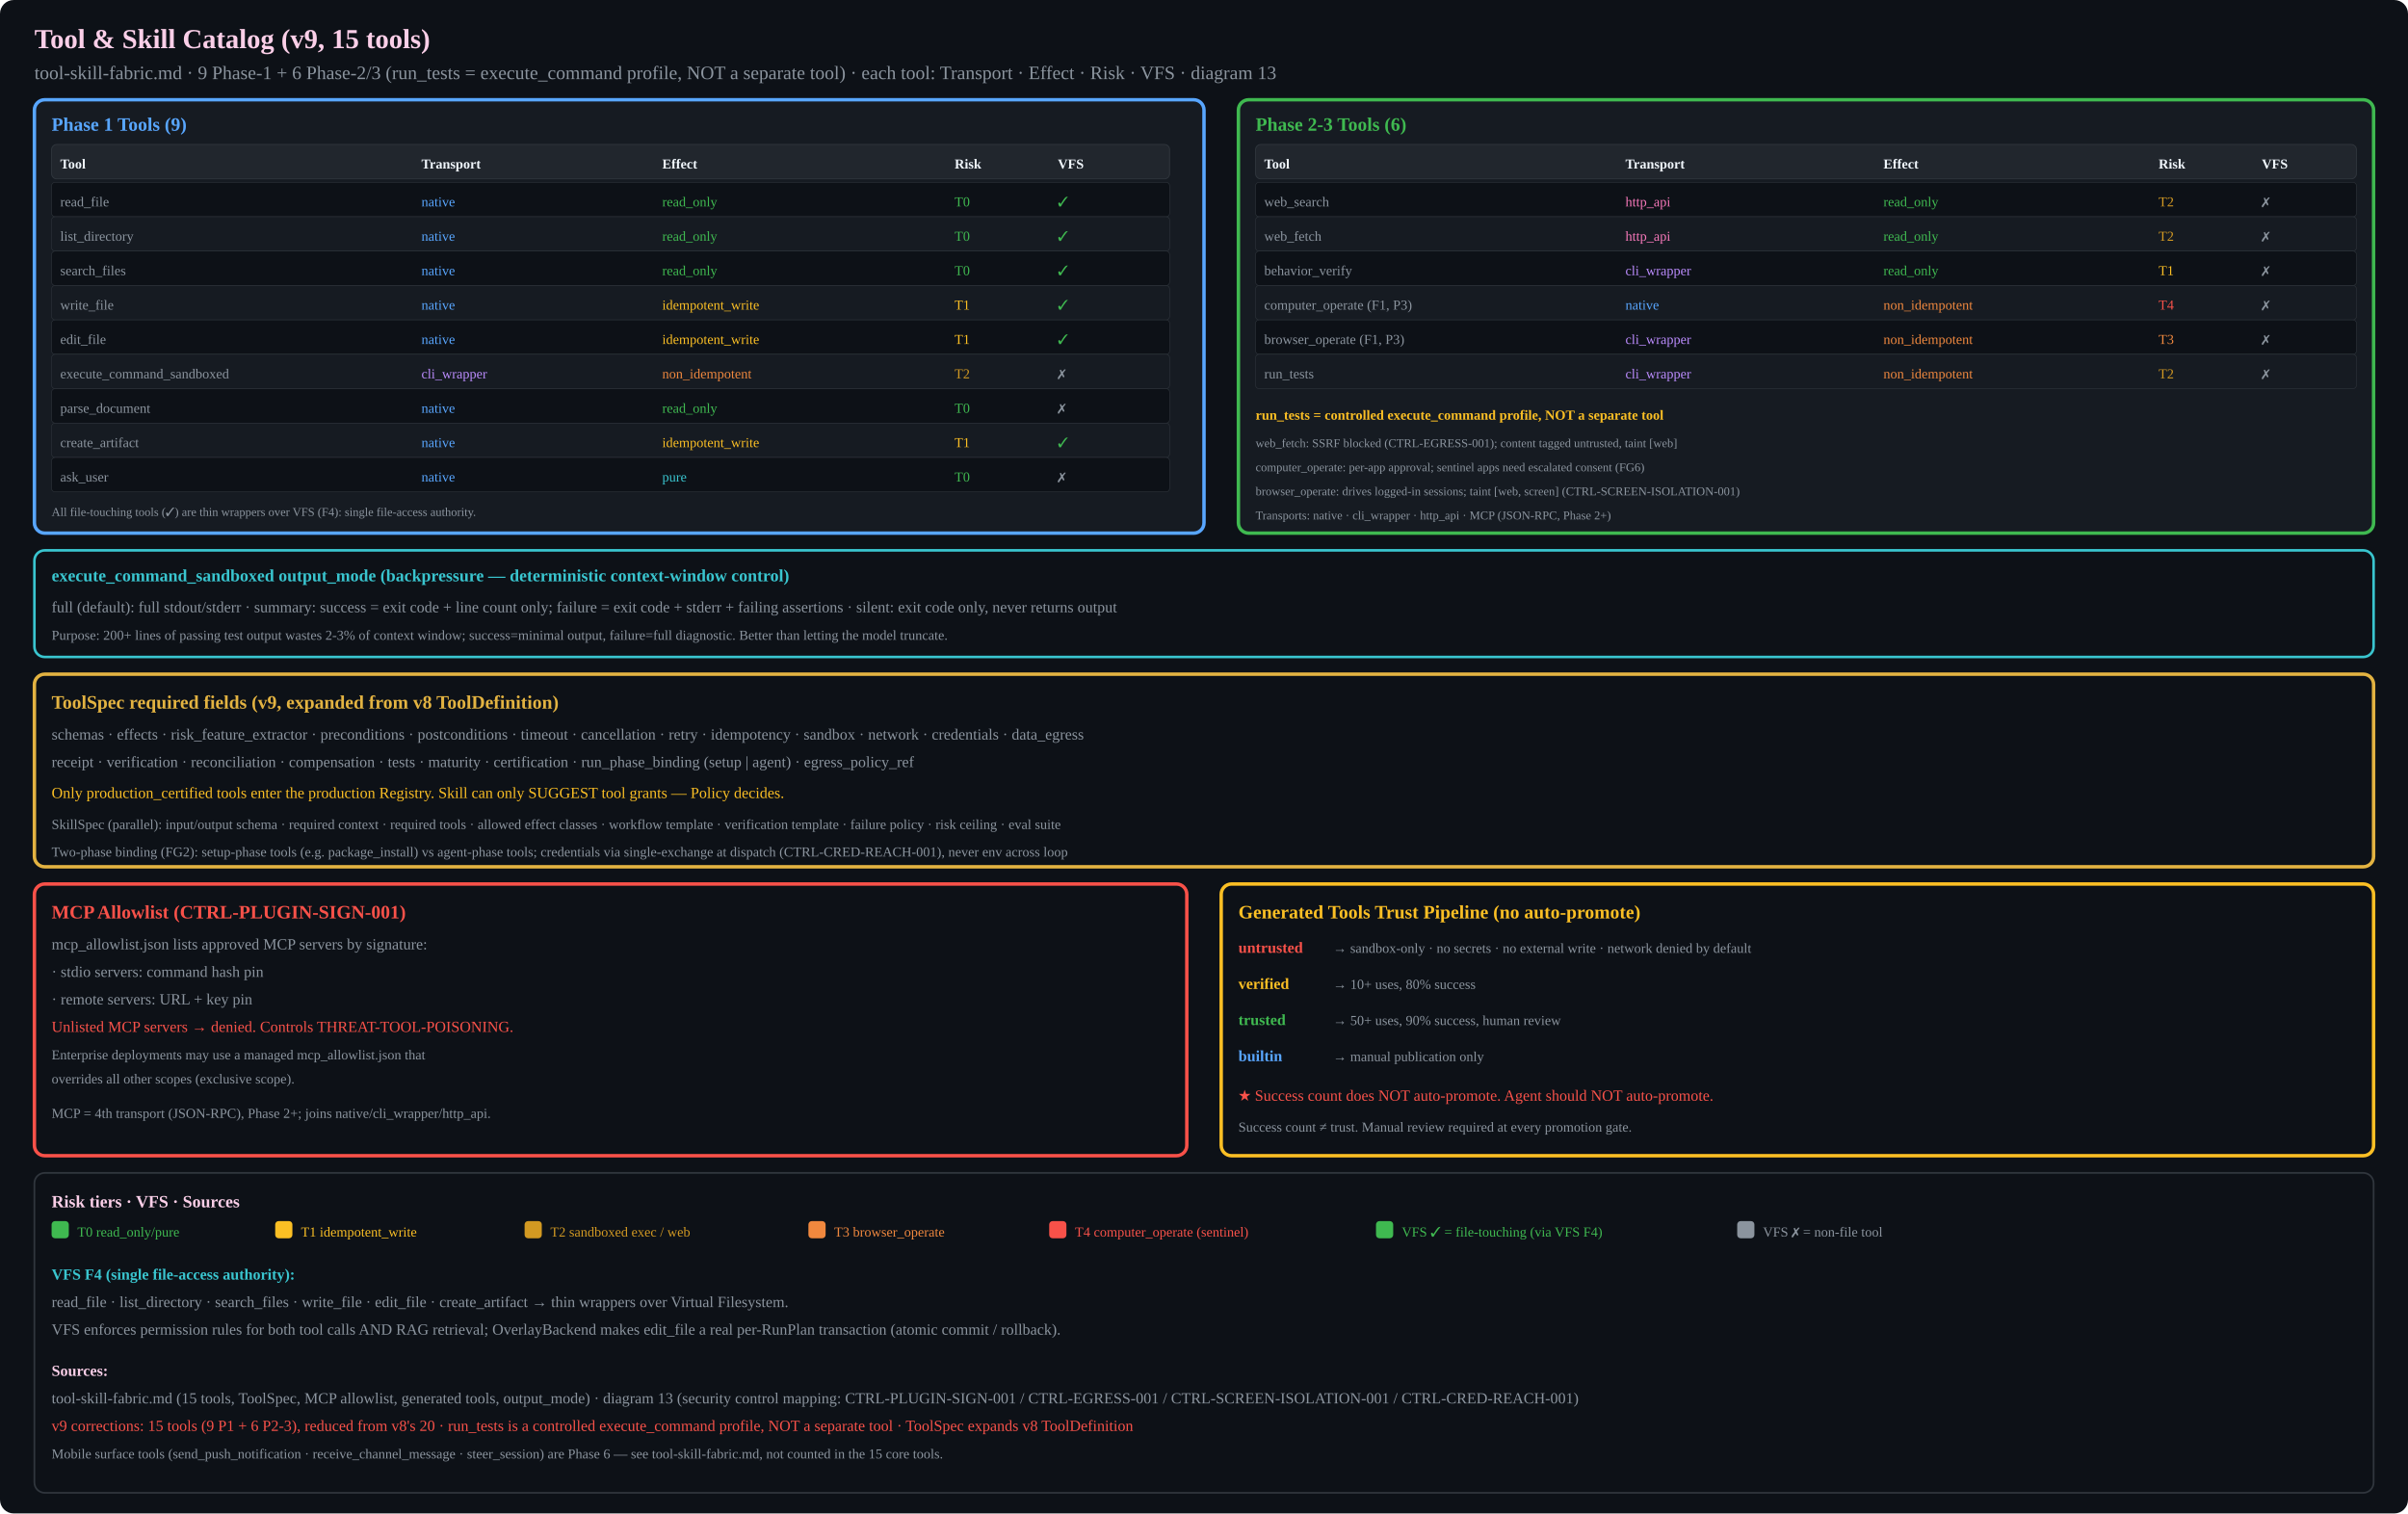
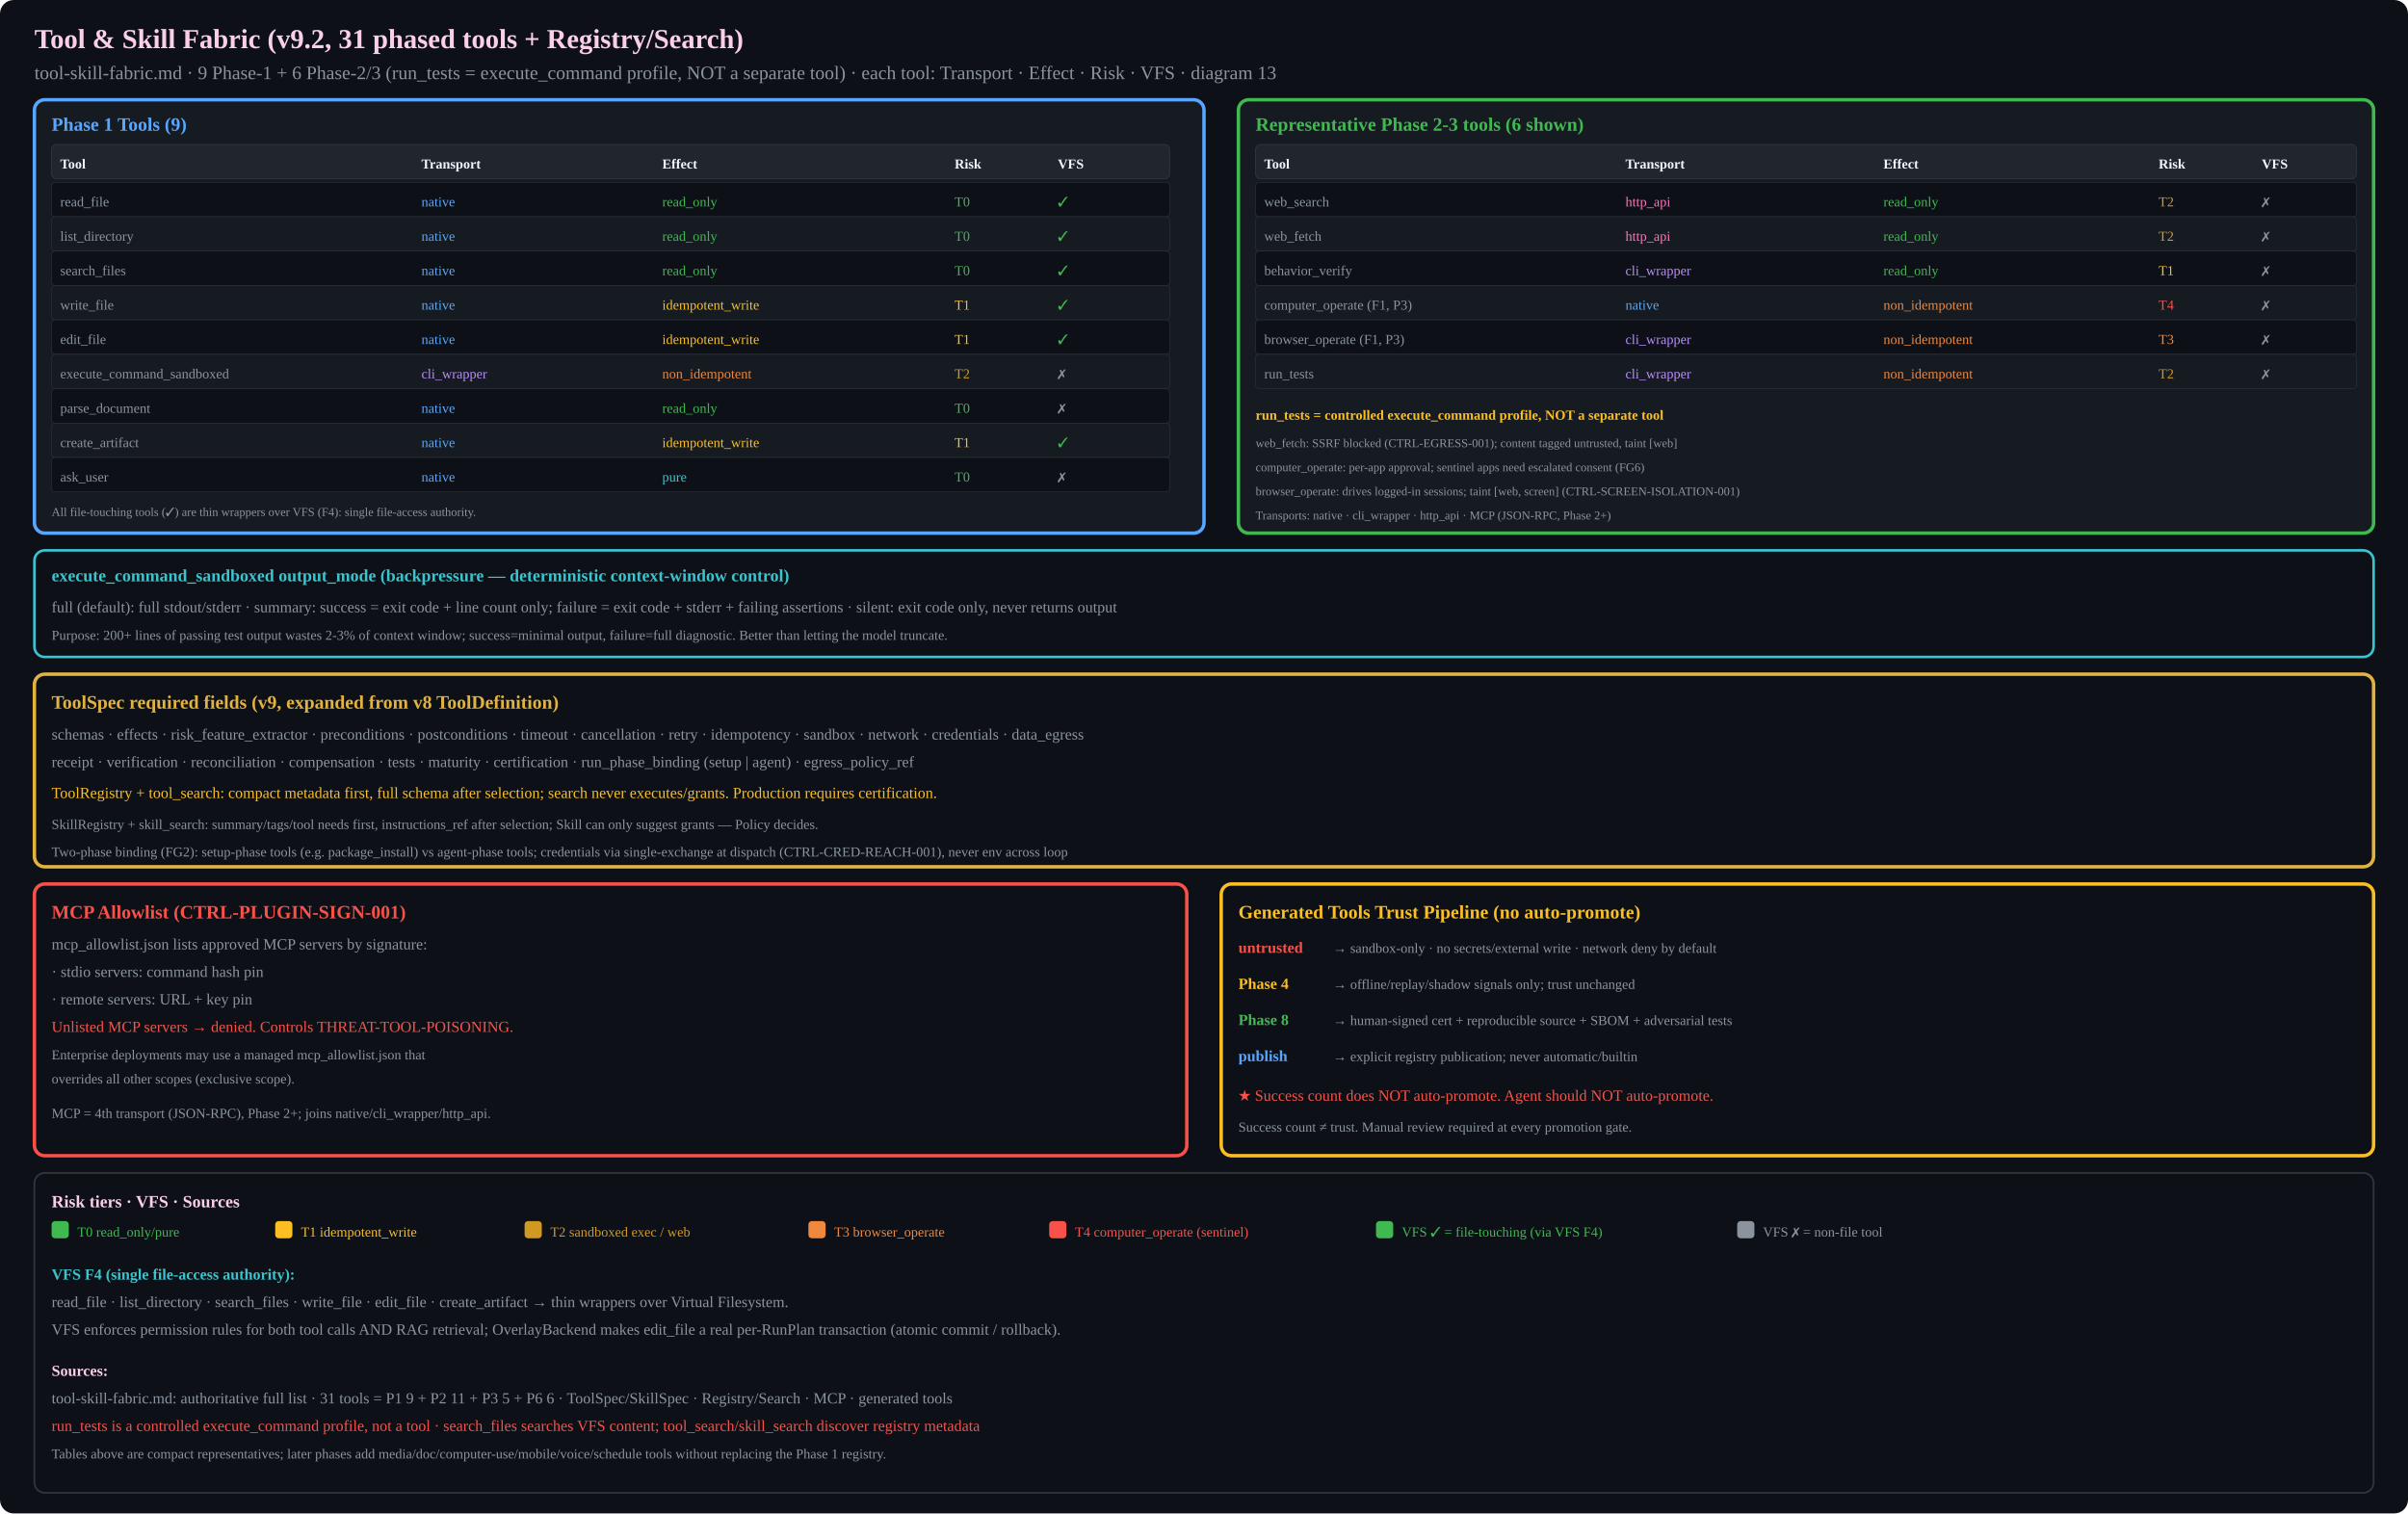
<svg xmlns="http://www.w3.org/2000/svg" width="1400" height="880" viewBox="0 0 1400 880">
  <defs>
    <marker id="ar" markerWidth="8" markerHeight="8" refX="7" refY="4" orient="auto">
      <path d="M0,0 L8,4 L0,8 Z" fill="#8b949e" />
    </marker>
  </defs>
  <rect x="0" y="0" width="1400" height="880" fill="#0d1117" rx="8" />
-   <text x="20" y="28" fill="#fbcfe8" font-size="16" font-weight="bold">Tool &amp; Skill Catalog (v9, 15 tools)</text>
+   <text x="20" y="28" fill="#fbcfe8" font-size="16" font-weight="bold">Tool &amp; Skill Fabric (v9.2, 31 phased tools + Registry/Search)</text>
  <text x="20" y="46" fill="#8b949e" font-size="11">tool-skill-fabric.md · 9 Phase-1 + 6 Phase-2/3 (run_tests = execute_command profile, NOT a separate tool) · each tool: Transport · Effect · Risk · VFS · diagram 13</text>
  <rect x="20" y="58" width="680" height="252" fill="#161b22" stroke="#58a6ff" stroke-width="2" rx="6" />
  <text x="30" y="76" fill="#58a6ff" font-size="11" font-weight="bold">Phase 1 Tools (9)</text>
  <rect x="30" y="84" width="650" height="20" fill="#21262d" stroke="#30363d" stroke-width="0.5" rx="3" />
  <text x="35" y="98" fill="#f0f6fc" font-size="8" font-weight="bold">Tool</text>
  <text x="245" y="98" fill="#f0f6fc" font-size="8" font-weight="bold">Transport</text>
  <text x="385" y="98" fill="#f0f6fc" font-size="8" font-weight="bold">Effect</text>
  <text x="555" y="98" fill="#f0f6fc" font-size="8" font-weight="bold">Risk</text>
  <text x="615" y="98" fill="#f0f6fc" font-size="8" font-weight="bold">VFS</text>
  <rect x="30" y="106" width="650" height="20" fill="#0d1117" stroke="#30363d" stroke-width="0.3" rx="2" />
  <text x="35" y="120" fill="#8b949e" font-size="8">read_file</text>
  <text x="245" y="120" fill="#58a6ff" font-size="8">native</text>
  <text x="385" y="120" fill="#3fb950" font-size="8">read_only</text>
  <text x="555" y="120" fill="#3fb950" font-size="8">T0</text>
  <text x="615" y="120" fill="#3fb950" font-size="8">✓</text>
  <rect x="30" y="126" width="650" height="20" fill="#161b22" stroke="#30363d" stroke-width="0.3" rx="2" />
  <text x="35" y="140" fill="#8b949e" font-size="8">list_directory</text>
  <text x="245" y="140" fill="#58a6ff" font-size="8">native</text>
  <text x="385" y="140" fill="#3fb950" font-size="8">read_only</text>
  <text x="555" y="140" fill="#3fb950" font-size="8">T0</text>
  <text x="615" y="140" fill="#3fb950" font-size="8">✓</text>
  <rect x="30" y="146" width="650" height="20" fill="#0d1117" stroke="#30363d" stroke-width="0.3" rx="2" />
  <text x="35" y="160" fill="#8b949e" font-size="8">search_files</text>
  <text x="245" y="160" fill="#58a6ff" font-size="8">native</text>
  <text x="385" y="160" fill="#3fb950" font-size="8">read_only</text>
  <text x="555" y="160" fill="#3fb950" font-size="8">T0</text>
  <text x="615" y="160" fill="#3fb950" font-size="8">✓</text>
  <rect x="30" y="166" width="650" height="20" fill="#161b22" stroke="#30363d" stroke-width="0.3" rx="2" />
  <text x="35" y="180" fill="#8b949e" font-size="8">write_file</text>
  <text x="245" y="180" fill="#58a6ff" font-size="8">native</text>
  <text x="385" y="180" fill="#fbbf24" font-size="8">idempotent_write</text>
  <text x="555" y="180" fill="#fbbf24" font-size="8">T1</text>
  <text x="615" y="180" fill="#3fb950" font-size="8">✓</text>
  <rect x="30" y="186" width="650" height="20" fill="#0d1117" stroke="#30363d" stroke-width="0.3" rx="2" />
  <text x="35" y="200" fill="#8b949e" font-size="8">edit_file</text>
  <text x="245" y="200" fill="#58a6ff" font-size="8">native</text>
  <text x="385" y="200" fill="#fbbf24" font-size="8">idempotent_write</text>
  <text x="555" y="200" fill="#fbbf24" font-size="8">T1</text>
  <text x="615" y="200" fill="#3fb950" font-size="8">✓</text>
  <rect x="30" y="206" width="650" height="20" fill="#161b22" stroke="#30363d" stroke-width="0.3" rx="2" />
  <text x="35" y="220" fill="#8b949e" font-size="8">execute_command_sandboxed</text>
  <text x="245" y="220" fill="#bc8cff" font-size="8">cli_wrapper</text>
  <text x="385" y="220" fill="#f0883e" font-size="8">non_idempotent</text>
  <text x="555" y="220" fill="#d29922" font-size="8">T2</text>
  <text x="615" y="220" fill="#8b949e" font-size="8">✗</text>
  <rect x="30" y="226" width="650" height="20" fill="#0d1117" stroke="#30363d" stroke-width="0.3" rx="2" />
  <text x="35" y="240" fill="#8b949e" font-size="8">parse_document</text>
  <text x="245" y="240" fill="#58a6ff" font-size="8">native</text>
  <text x="385" y="240" fill="#3fb950" font-size="8">read_only</text>
  <text x="555" y="240" fill="#3fb950" font-size="8">T0</text>
  <text x="615" y="240" fill="#8b949e" font-size="8">✗</text>
  <rect x="30" y="246" width="650" height="20" fill="#161b22" stroke="#30363d" stroke-width="0.3" rx="2" />
  <text x="35" y="260" fill="#8b949e" font-size="8">create_artifact</text>
  <text x="245" y="260" fill="#58a6ff" font-size="8">native</text>
  <text x="385" y="260" fill="#fbbf24" font-size="8">idempotent_write</text>
  <text x="555" y="260" fill="#fbbf24" font-size="8">T1</text>
  <text x="615" y="260" fill="#3fb950" font-size="8">✓</text>
  <rect x="30" y="266" width="650" height="20" fill="#0d1117" stroke="#30363d" stroke-width="0.3" rx="2" />
  <text x="35" y="280" fill="#8b949e" font-size="8">ask_user</text>
  <text x="245" y="280" fill="#58a6ff" font-size="8">native</text>
  <text x="385" y="280" fill="#39c5cf" font-size="8">pure</text>
  <text x="555" y="280" fill="#3fb950" font-size="8">T0</text>
  <text x="615" y="280" fill="#8b949e" font-size="8">✗</text>
  <text x="30" y="300" fill="#8b949e" font-size="7">All file-touching tools (✓) are thin wrappers over VFS (F4): single file-access authority.</text>
  <rect x="720" y="58" width="660" height="252" fill="#161b22" stroke="#3fb950" stroke-width="2" rx="6" />
-   <text x="730" y="76" fill="#3fb950" font-size="11" font-weight="bold">Phase 2-3 Tools (6)</text>
+   <text x="730" y="76" fill="#3fb950" font-size="11" font-weight="bold">Representative Phase 2-3 tools (6 shown)</text>
  <rect x="730" y="84" width="640" height="20" fill="#21262d" stroke="#30363d" stroke-width="0.5" rx="3" />
  <text x="735" y="98" fill="#f0f6fc" font-size="8" font-weight="bold">Tool</text>
  <text x="945" y="98" fill="#f0f6fc" font-size="8" font-weight="bold">Transport</text>
  <text x="1095" y="98" fill="#f0f6fc" font-size="8" font-weight="bold">Effect</text>
  <text x="1255" y="98" fill="#f0f6fc" font-size="8" font-weight="bold">Risk</text>
  <text x="1315" y="98" fill="#f0f6fc" font-size="8" font-weight="bold">VFS</text>
  <rect x="730" y="106" width="640" height="20" fill="#0d1117" stroke="#30363d" stroke-width="0.3" rx="2" />
  <text x="735" y="120" fill="#8b949e" font-size="8">web_search</text>
  <text x="945" y="120" fill="#f778ba" font-size="8">http_api</text>
  <text x="1095" y="120" fill="#3fb950" font-size="8">read_only</text>
  <text x="1255" y="120" fill="#d29922" font-size="8">T2</text>
  <text x="1315" y="120" fill="#8b949e" font-size="8">✗</text>
  <rect x="730" y="126" width="640" height="20" fill="#161b22" stroke="#30363d" stroke-width="0.3" rx="2" />
  <text x="735" y="140" fill="#8b949e" font-size="8">web_fetch</text>
  <text x="945" y="140" fill="#f778ba" font-size="8">http_api</text>
  <text x="1095" y="140" fill="#3fb950" font-size="8">read_only</text>
  <text x="1255" y="140" fill="#d29922" font-size="8">T2</text>
  <text x="1315" y="140" fill="#8b949e" font-size="8">✗</text>
  <rect x="730" y="146" width="640" height="20" fill="#0d1117" stroke="#30363d" stroke-width="0.3" rx="2" />
  <text x="735" y="160" fill="#8b949e" font-size="8">behavior_verify</text>
  <text x="945" y="160" fill="#bc8cff" font-size="8">cli_wrapper</text>
  <text x="1095" y="160" fill="#3fb950" font-size="8">read_only</text>
  <text x="1255" y="160" fill="#fbbf24" font-size="8">T1</text>
  <text x="1315" y="160" fill="#8b949e" font-size="8">✗</text>
  <rect x="730" y="166" width="640" height="20" fill="#161b22" stroke="#30363d" stroke-width="0.3" rx="2" />
  <text x="735" y="180" fill="#8b949e" font-size="8">computer_operate (F1, P3)</text>
  <text x="945" y="180" fill="#58a6ff" font-size="8">native</text>
  <text x="1095" y="180" fill="#f0883e" font-size="8">non_idempotent</text>
  <text x="1255" y="180" fill="#f85149" font-size="8">T4</text>
  <text x="1315" y="180" fill="#8b949e" font-size="8">✗</text>
  <rect x="730" y="186" width="640" height="20" fill="#0d1117" stroke="#30363d" stroke-width="0.3" rx="2" />
  <text x="735" y="200" fill="#8b949e" font-size="8">browser_operate (F1, P3)</text>
  <text x="945" y="200" fill="#bc8cff" font-size="8">cli_wrapper</text>
  <text x="1095" y="200" fill="#f0883e" font-size="8">non_idempotent</text>
  <text x="1255" y="200" fill="#f0883e" font-size="8">T3</text>
  <text x="1315" y="200" fill="#8b949e" font-size="8">✗</text>
  <rect x="730" y="206" width="640" height="20" fill="#161b22" stroke="#30363d" stroke-width="0.3" rx="2" />
  <text x="735" y="220" fill="#8b949e" font-size="8">run_tests</text>
  <text x="945" y="220" fill="#bc8cff" font-size="8">cli_wrapper</text>
  <text x="1095" y="220" fill="#f0883e" font-size="8">non_idempotent</text>
  <text x="1255" y="220" fill="#d29922" font-size="8">T2</text>
  <text x="1315" y="220" fill="#8b949e" font-size="8">✗</text>
  <text x="730" y="244" fill="#fbbf24" font-size="8" font-weight="bold">run_tests = controlled execute_command profile, NOT a separate tool</text>
  <text x="730" y="260" fill="#8b949e" font-size="7">web_fetch: SSRF blocked (CTRL-EGRESS-001); content tagged untrusted, taint [web]</text>
  <text x="730" y="274" fill="#8b949e" font-size="7">computer_operate: per-app approval; sentinel apps need escalated consent (FG6)</text>
  <text x="730" y="288" fill="#8b949e" font-size="7">browser_operate: drives logged-in sessions; taint [web, screen] (CTRL-SCREEN-ISOLATION-001)</text>
  <text x="730" y="302" fill="#8b949e" font-size="7">Transports: native · cli_wrapper · http_api · MCP (JSON-RPC, Phase 2+)</text>
  <rect x="20" y="320" width="1360" height="62" fill="#0d1117" stroke="#39c5cf" stroke-width="1.5" rx="6" />
  <text x="30" y="338" fill="#39c5cf" font-size="10" font-weight="bold">execute_command_sandboxed output_mode (backpressure — deterministic context-window control)</text>
  <text x="30" y="356" fill="#8b949e" font-size="9">full (default): full stdout/stderr   ·   summary: success = exit code + line count only; failure = exit code + stderr + failing assertions   ·   silent: exit code only, never returns output</text>
  <text x="30" y="372" fill="#8b949e" font-size="8">Purpose: 200+ lines of passing test output wastes 2-3% of context window; success=minimal output, failure=full diagnostic. Better than letting the model truncate.</text>
  <rect x="20" y="392" width="1360" height="112" fill="#0d1117" stroke="#e3b341" stroke-width="2" rx="6" />
  <text x="30" y="412" fill="#e3b341" font-size="11" font-weight="bold">ToolSpec required fields (v9, expanded from v8 ToolDefinition)</text>
  <text x="30" y="430" fill="#8b949e" font-size="9">schemas · effects · risk_feature_extractor · preconditions · postconditions · timeout · cancellation · retry · idempotency · sandbox · network · credentials · data_egress</text>
  <text x="30" y="446" fill="#8b949e" font-size="9">receipt · verification · reconciliation · compensation · tests · maturity · certification · run_phase_binding (setup | agent) · egress_policy_ref</text>
-   <text x="30" y="464" fill="#fbbf24" font-size="9">Only production_certified tools enter the production Registry. Skill can only SUGGEST tool grants — Policy decides.</text>
-   <text x="30" y="482" fill="#8b949e" font-size="8">SkillSpec (parallel): input/output schema · required context · required tools · allowed effect classes · workflow template · verification template · failure policy · risk ceiling · eval suite</text>
+   <text x="30" y="464" fill="#fbbf24" font-size="9">ToolRegistry + tool_search: compact metadata first, full schema after selection; search never executes/grants. Production requires certification.</text>
+   <text x="30" y="482" fill="#8b949e" font-size="8">SkillRegistry + skill_search: summary/tags/tool needs first, instructions_ref after selection; Skill can only suggest grants — Policy decides.</text>
  <text x="30" y="498" fill="#8b949e" font-size="8">Two-phase binding (FG2): setup-phase tools (e.g. package_install) vs agent-phase tools; credentials via single-exchange at dispatch (CTRL-CRED-REACH-001), never env across loop</text>
  <rect x="20" y="514" width="670" height="158" fill="#0d1117" stroke="#f85149" stroke-width="2" rx="6" />
  <text x="30" y="534" fill="#f85149" font-size="11" font-weight="bold">MCP Allowlist (CTRL-PLUGIN-SIGN-001)</text>
  <text x="30" y="552" fill="#8b949e" font-size="9">mcp_allowlist.json lists approved MCP servers by signature:</text>
  <text x="30" y="568" fill="#8b949e" font-size="9">  · stdio servers: command hash pin</text>
  <text x="30" y="584" fill="#8b949e" font-size="9">  · remote servers: URL + key pin</text>
  <text x="30" y="600" fill="#f85149" font-size="9">Unlisted MCP servers → denied. Controls THREAT-TOOL-POISONING.</text>
  <text x="30" y="616" fill="#8b949e" font-size="8">Enterprise deployments may use a managed mcp_allowlist.json that</text>
  <text x="30" y="630" fill="#8b949e" font-size="8">overrides all other scopes (exclusive scope).</text>
  <text x="30" y="650" fill="#8b949e" font-size="8">MCP = 4th transport (JSON-RPC), Phase 2+; joins native/cli_wrapper/http_api.</text>
  <rect x="710" y="514" width="670" height="158" fill="#0d1117" stroke="#fbbf24" stroke-width="2" rx="6" />
  <text x="720" y="534" fill="#fbbf24" font-size="11" font-weight="bold">Generated Tools Trust Pipeline (no auto-promote)</text>
  <text x="720" y="554" fill="#f85149" font-size="9" font-weight="bold">untrusted</text>
-   <text x="775" y="554" fill="#8b949e" font-size="8">→ sandbox-only · no secrets · no external write · network denied by default</text>
-   <text x="720" y="575" fill="#fbbf24" font-size="9" font-weight="bold">verified</text>
-   <text x="775" y="575" fill="#8b949e" font-size="8">→ 10+ uses, 80% success</text>
-   <text x="720" y="596" fill="#3fb950" font-size="9" font-weight="bold">trusted</text>
-   <text x="775" y="596" fill="#8b949e" font-size="8">→ 50+ uses, 90% success, human review</text>
-   <text x="720" y="617" fill="#58a6ff" font-size="9" font-weight="bold">builtin</text>
-   <text x="775" y="617" fill="#8b949e" font-size="8">→ manual publication only</text>
+   <text x="775" y="554" fill="#8b949e" font-size="8">→ sandbox-only · no secrets/external write · network deny by default</text>
+   <text x="720" y="575" fill="#fbbf24" font-size="9" font-weight="bold">Phase 4</text>
+   <text x="775" y="575" fill="#8b949e" font-size="8">→ offline/replay/shadow signals only; trust unchanged</text>
+   <text x="720" y="596" fill="#3fb950" font-size="9" font-weight="bold">Phase 8</text>
+   <text x="775" y="596" fill="#8b949e" font-size="8">→ human-signed cert + reproducible source + SBOM + adversarial tests</text>
+   <text x="720" y="617" fill="#58a6ff" font-size="9" font-weight="bold">publish</text>
+   <text x="775" y="617" fill="#8b949e" font-size="8">→ explicit registry publication; never automatic/builtin</text>
  <text x="720" y="640" fill="#f85149" font-size="9">★ Success count does NOT auto-promote. Agent should NOT auto-promote.</text>
  <text x="720" y="658" fill="#8b949e" font-size="8">Success count ≠ trust. Manual review required at every promotion gate.</text>
  <rect x="20" y="682" width="1360" height="186" fill="#0d1117" stroke="#30363d" stroke-width="1" rx="6" />
  <text x="30" y="702" fill="#fbcfe8" font-size="10" font-weight="bold">Risk tiers · VFS · Sources</text>
  <rect x="30" y="710" width="10" height="10" fill="#3fb950" rx="2" />
  <text x="45" y="719" fill="#3fb950" font-size="8">T0 read_only/pure</text>
  <rect x="160" y="710" width="10" height="10" fill="#fbbf24" rx="2" />
  <text x="175" y="719" fill="#fbbf24" font-size="8">T1 idempotent_write</text>
  <rect x="305" y="710" width="10" height="10" fill="#d29922" rx="2" />
  <text x="320" y="719" fill="#d29922" font-size="8">T2 sandboxed exec / web</text>
  <rect x="470" y="710" width="10" height="10" fill="#f0883e" rx="2" />
  <text x="485" y="719" fill="#f0883e" font-size="8">T3 browser_operate</text>
  <rect x="610" y="710" width="10" height="10" fill="#f85149" rx="2" />
  <text x="625" y="719" fill="#f85149" font-size="8">T4 computer_operate (sentinel)</text>
  <rect x="800" y="710" width="10" height="10" fill="#3fb950" rx="2" />
  <text x="815" y="719" fill="#3fb950" font-size="8">VFS ✓ = file-touching (via VFS F4)</text>
  <rect x="1010" y="710" width="10" height="10" fill="#8b949e" rx="2" />
  <text x="1025" y="719" fill="#8b949e" font-size="8">VFS ✗ = non-file tool</text>
  <text x="30" y="744" fill="#39c5cf" font-size="9" font-weight="bold">VFS F4 (single file-access authority):</text>
  <text x="30" y="760" fill="#8b949e" font-size="9">read_file · list_directory · search_files · write_file · edit_file · create_artifact → thin wrappers over Virtual Filesystem.</text>
  <text x="30" y="776" fill="#8b949e" font-size="9">VFS enforces permission rules for both tool calls AND RAG retrieval; OverlayBackend makes edit_file a real per-RunPlan transaction (atomic commit / rollback).</text>
  <text x="30" y="800" fill="#fbcfe8" font-size="9" font-weight="bold">Sources:</text>
-   <text x="30" y="816" fill="#8b949e" font-size="9">tool-skill-fabric.md (15 tools, ToolSpec, MCP allowlist, generated tools, output_mode) · diagram 13 (security control mapping: CTRL-PLUGIN-SIGN-001 / CTRL-EGRESS-001 / CTRL-SCREEN-ISOLATION-001 / CTRL-CRED-REACH-001)</text>
-   <text x="30" y="832" fill="#f85149" font-size="9">v9 corrections: 15 tools (9 P1 + 6 P2-3), reduced from v8's 20 · run_tests is a controlled execute_command profile, NOT a separate tool · ToolSpec expands v8 ToolDefinition</text>
-   <text x="30" y="848" fill="#8b949e" font-size="8">Mobile surface tools (send_push_notification · receive_channel_message · steer_session) are Phase 6 — see tool-skill-fabric.md, not counted in the 15 core tools.</text>
+   <text x="30" y="816" fill="#8b949e" font-size="9">tool-skill-fabric.md: authoritative full list · 31 tools = P1 9 + P2 11 + P3 5 + P6 6 · ToolSpec/SkillSpec · Registry/Search · MCP · generated tools</text>
+   <text x="30" y="832" fill="#f85149" font-size="9">run_tests is a controlled execute_command profile, not a tool · search_files searches VFS content; tool_search/skill_search discover registry metadata</text>
+   <text x="30" y="848" fill="#8b949e" font-size="8">Tables above are compact representatives; later phases add media/doc/computer-use/mobile/voice/schedule tools without replacing the Phase 1 registry.</text>
</svg>
